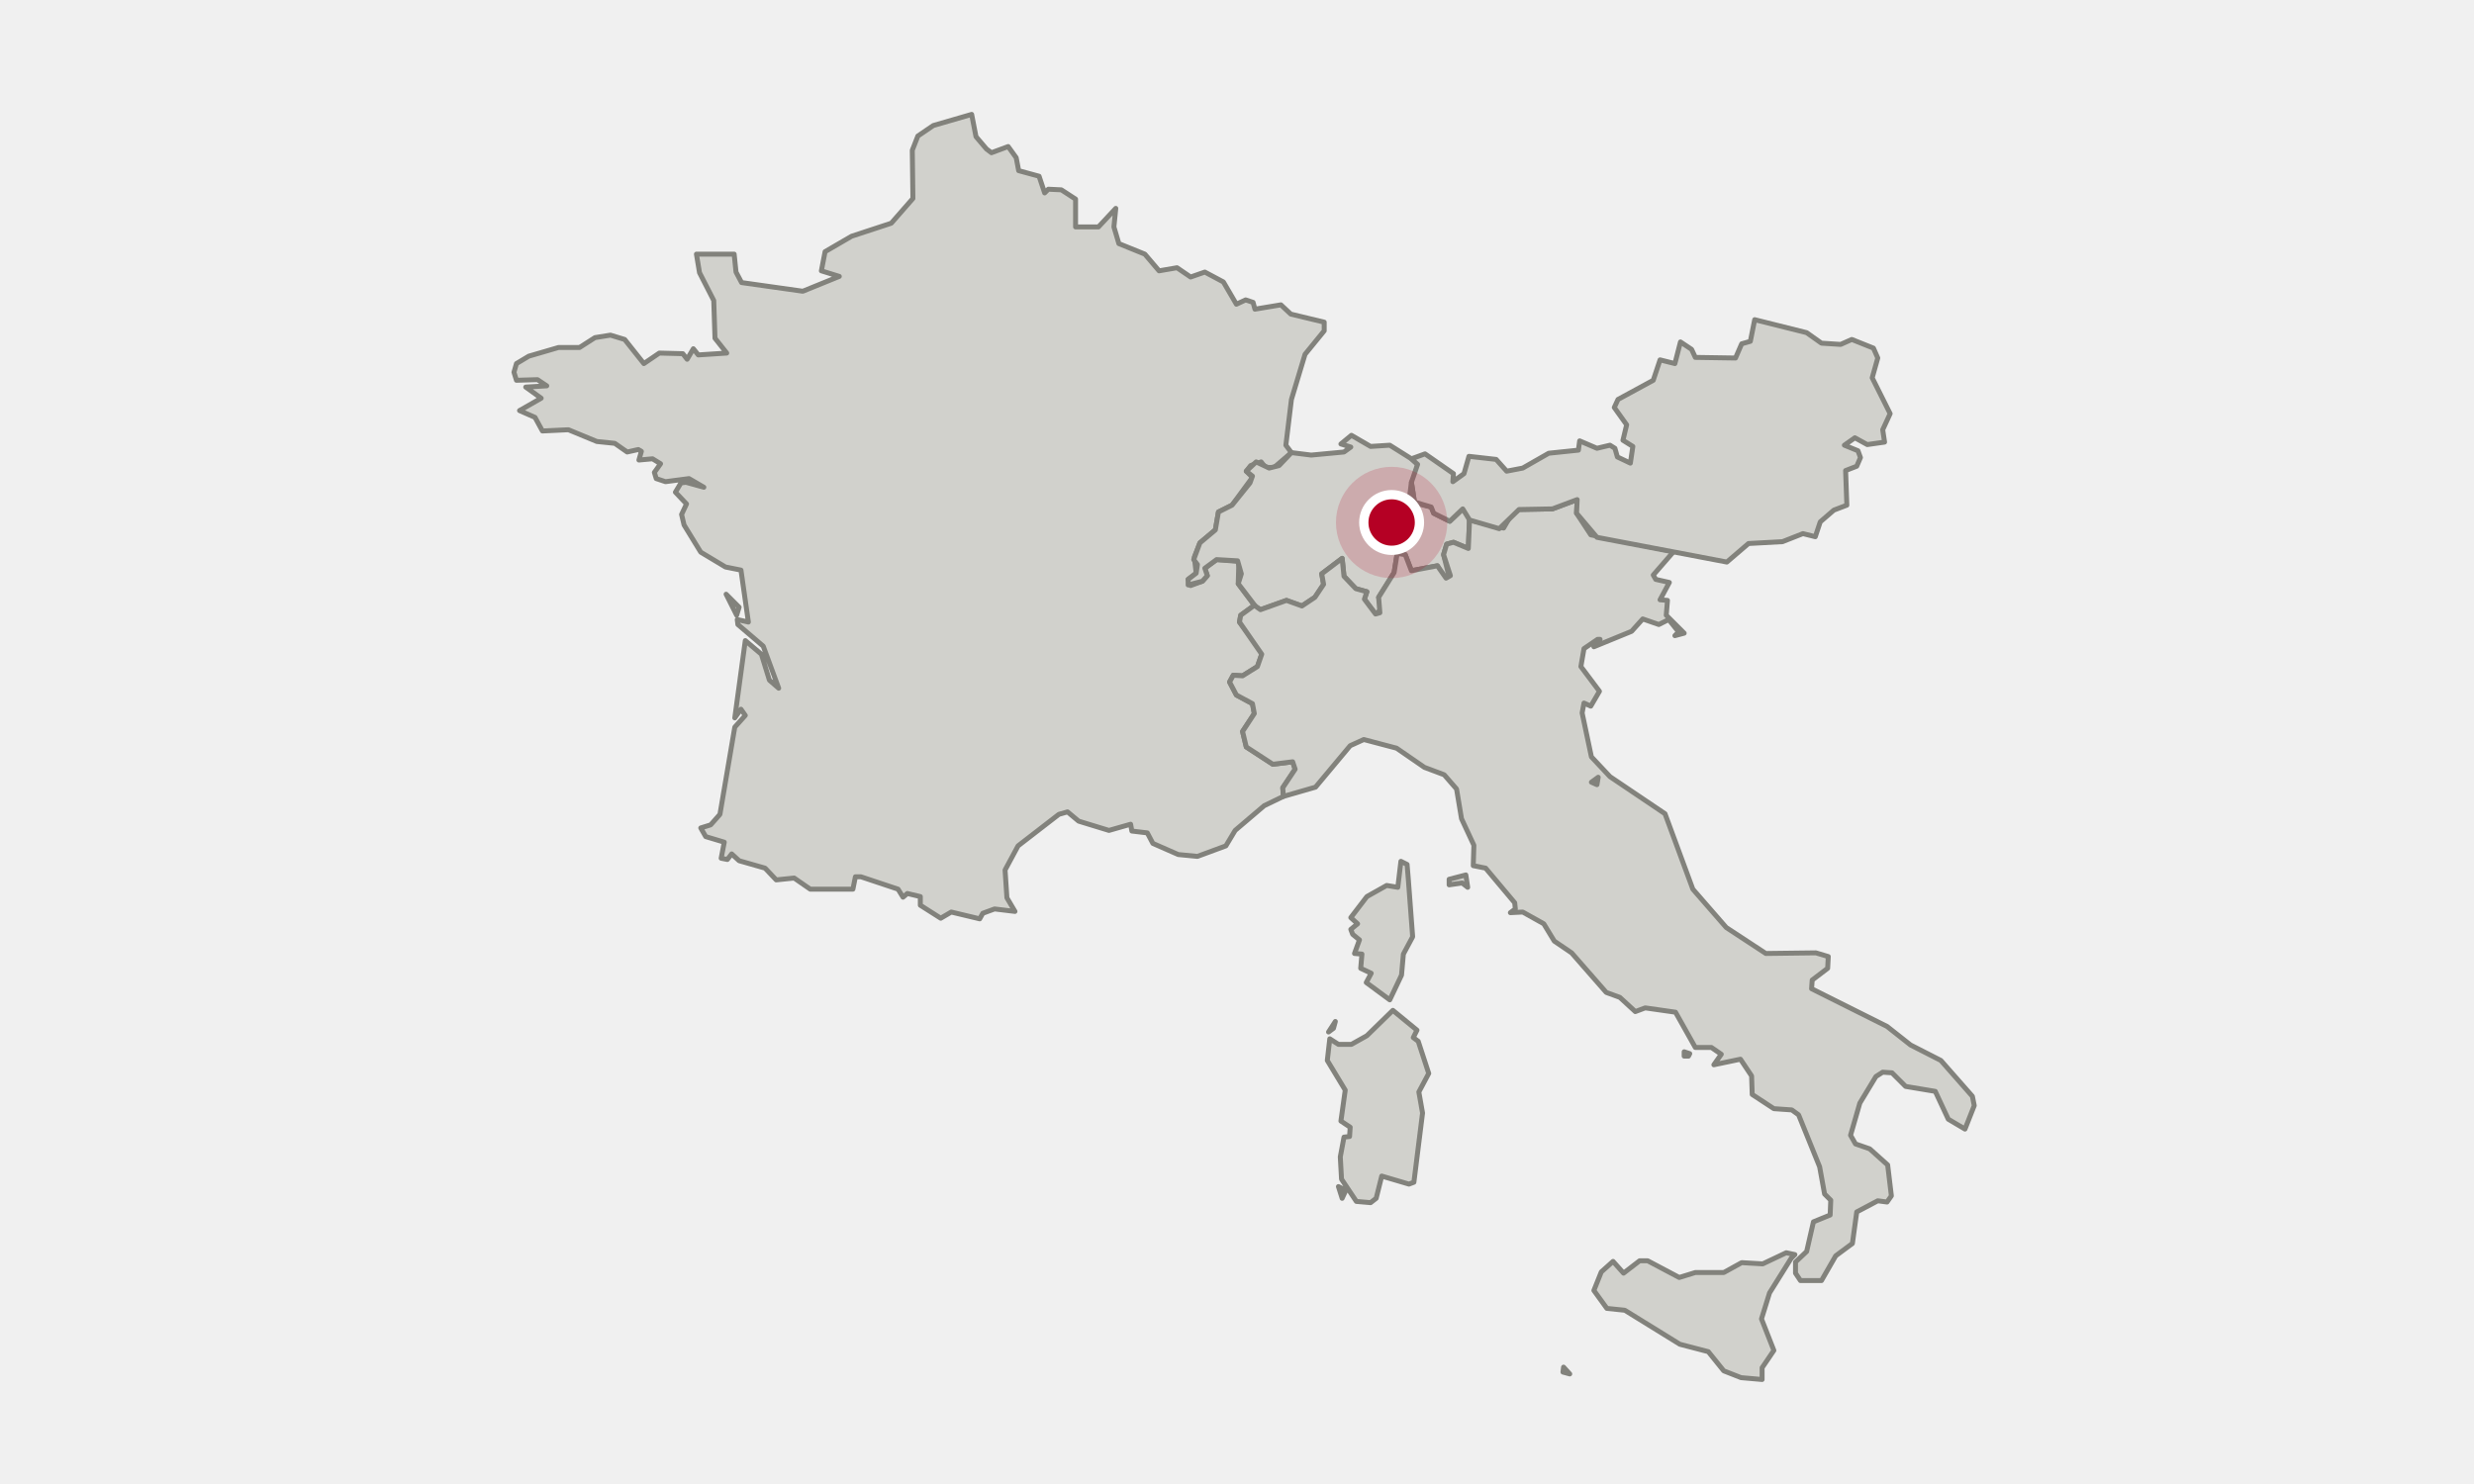
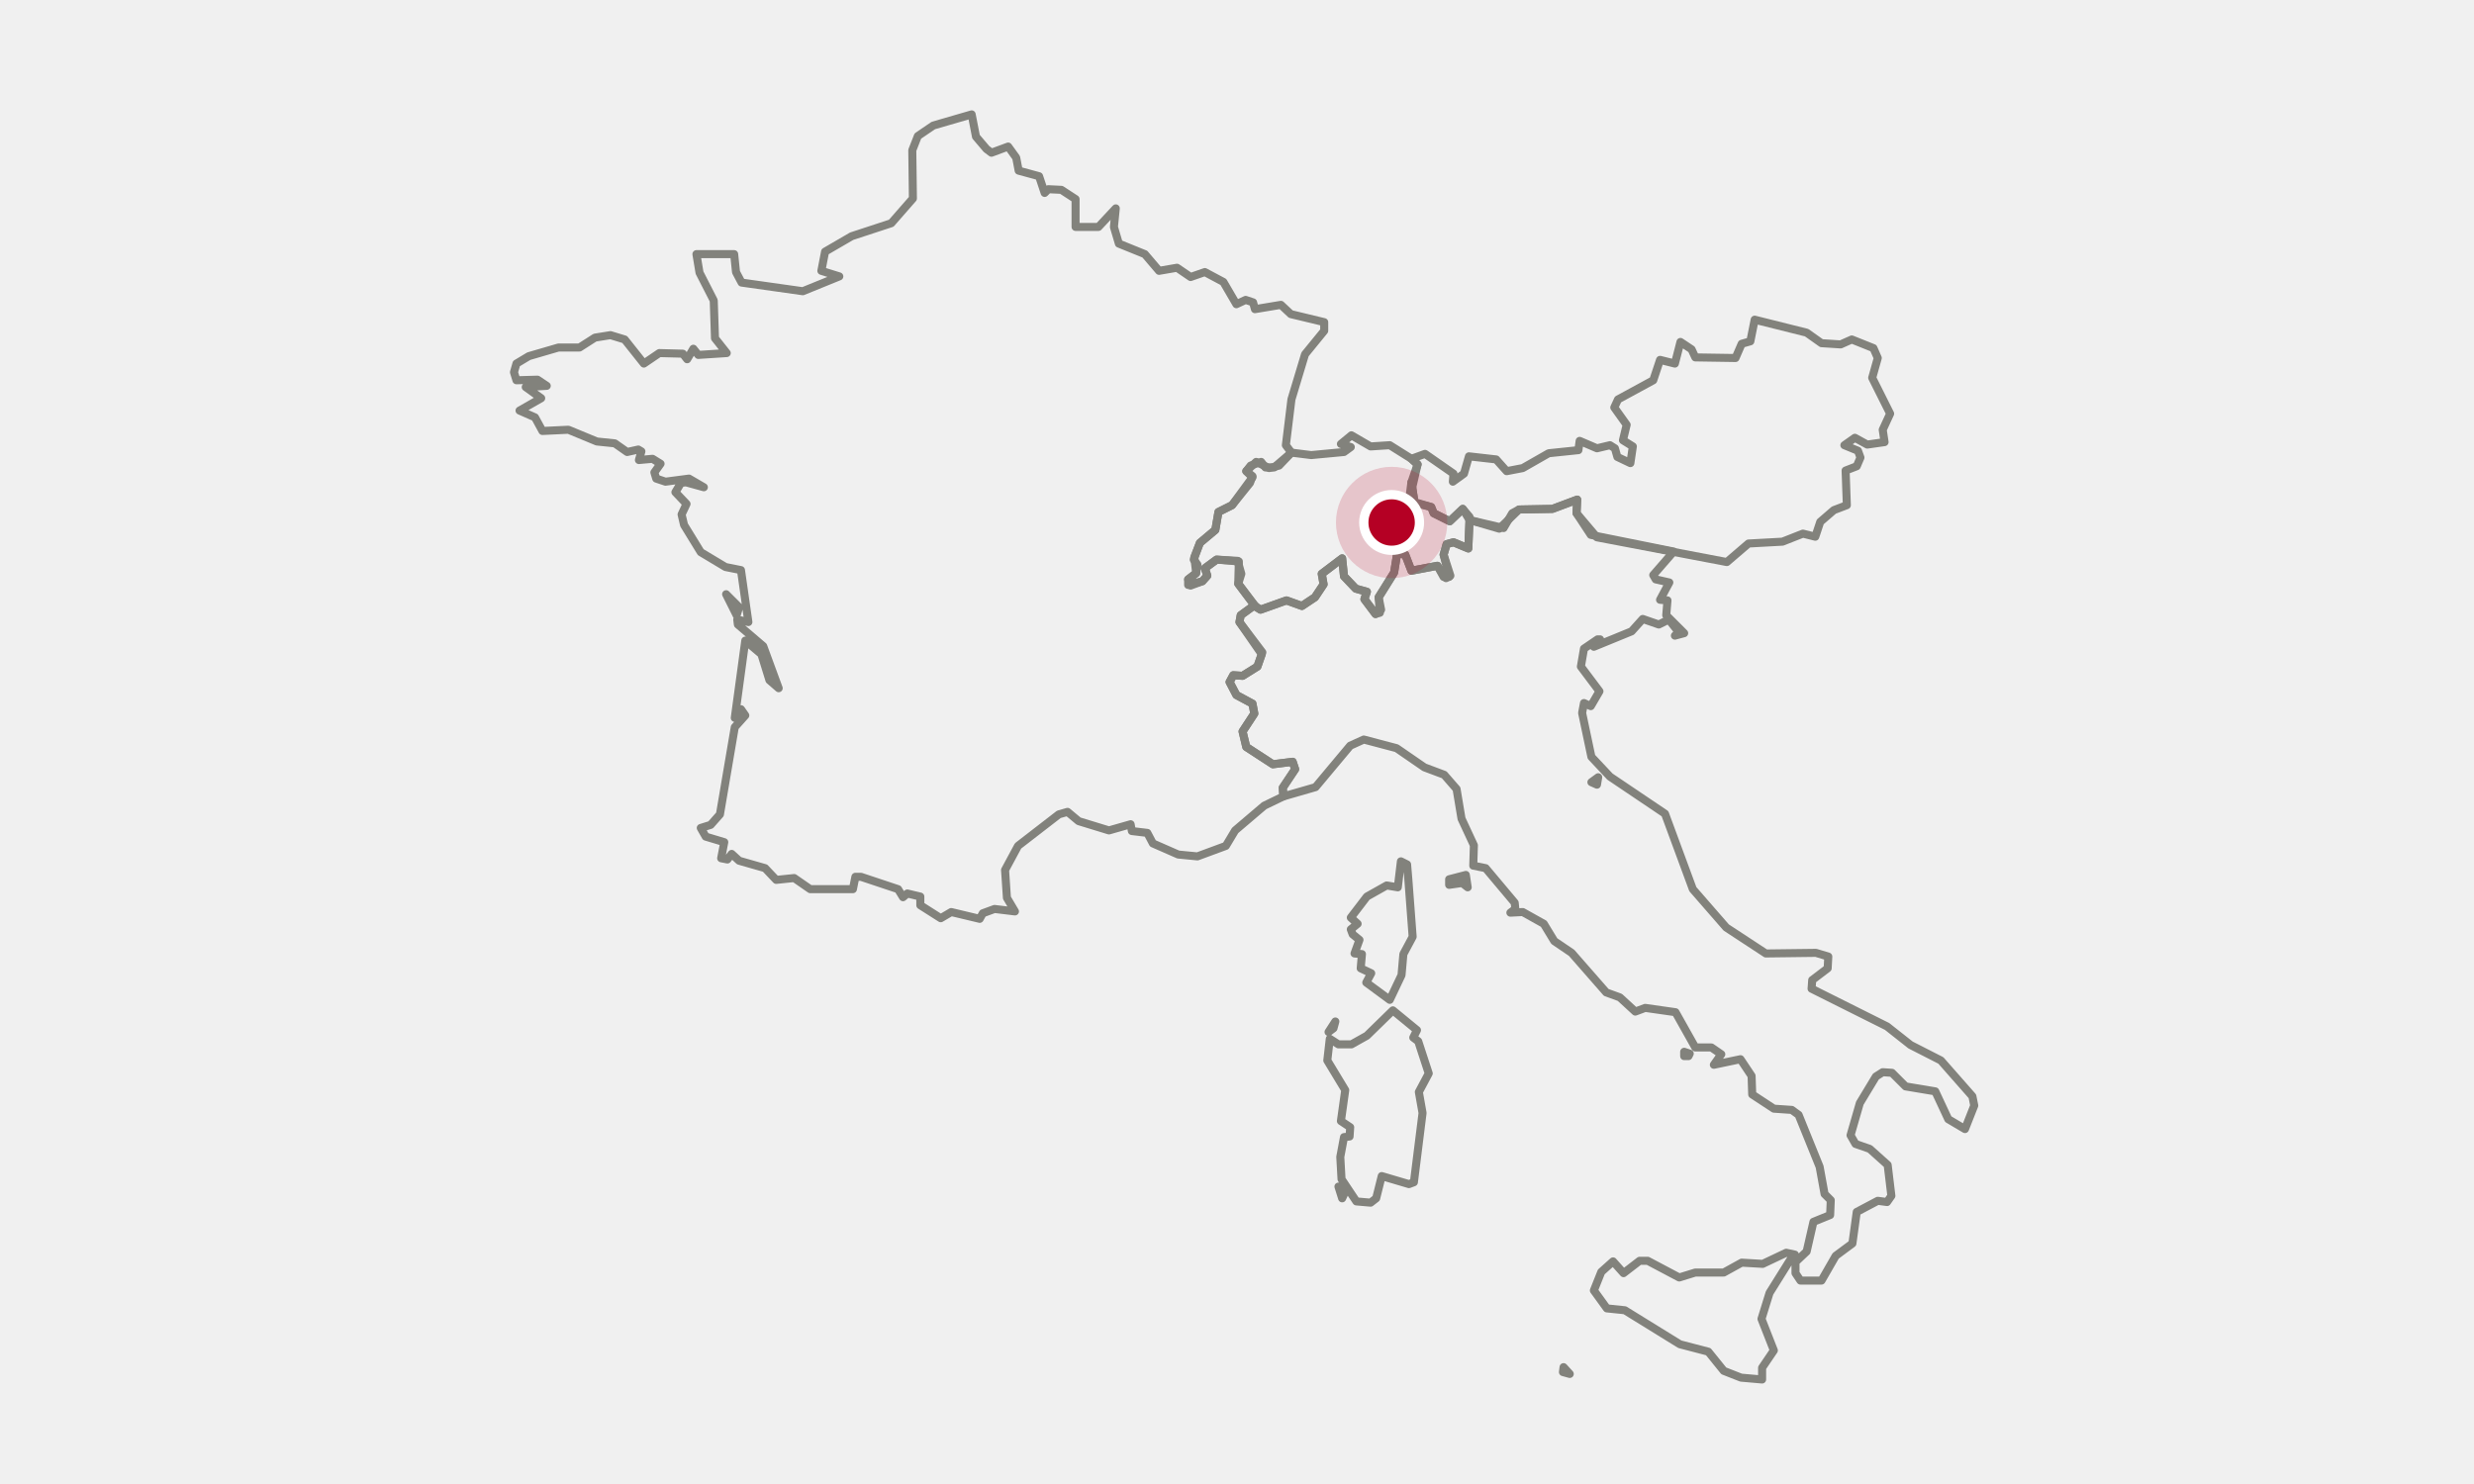
<svg xmlns="http://www.w3.org/2000/svg" width="400" height="240" viewBox="0 0 400 240">
-   <g fill="#d1d1cc" stroke="#82827c" stroke-width=".8" stroke-linejoin="round" fill-rule="evenodd">
+   <g fill="none" stroke="#82827c" stroke-width="1.3" stroke-linejoin="round" fill-rule="evenodd">
    <path data-country="FRA" d="M227.7,142.2 228.4,151.5 226.9,154.3 226.6,157.7 224.7,161.7 220.9,158.9 221.7,157.4 220,156.6 220.2,154.3 219,154.2 219.8,152 218.7,151.1 218.4,150.3 219.5,149.4 218.4,148.4 221,145 224.2,143.2 226,143.5 226.5,139.3 227.5,139.8 227.7,142.2ZM208.8,73.2 206,75.6 204.6,75.6 203.9,74.7 202.2,75.3 201.5,76.2 202.5,77.2 199.2,81.7 197,82.8 196.5,85.7 194,87.8 193.1,90.1 193.4,92.7 192.1,93.7 192.5,94.7 194.4,94 195.2,93.1 194.8,91.9 196.7,90.5 200.3,90.8 200.2,94.4 202.8,97.9 200.6,99.5 200.4,100.6 204.1,105.5 203.3,107.8 200.9,109.3 199.4,109.2 198.8,110.3 199.9,112.4 202.5,113.8 202.8,115.4 200.9,118.3 201.5,120.8 205.8,123.6 209,123.2 209.4,124.4 207.4,127.4 207.5,128.8 204.4,130.3 199.7,134.3 198.2,136.8 193.6,138.5 190.5,138.2 186.4,136.4 185.5,134.7 183,134.4 182.8,133.3 179.3,134.3 174.4,132.8 172.6,131.3 171.2,131.7 164.6,136.8 162.5,140.7 162.8,145.2 164.1,147.4 160.8,147 158.9,147.7 158.4,148.6 153.8,147.5 152.1,148.5 148.8,146.4 148.8,145 146.7,144.5 146,145.1 145.2,143.8 139.2,141.8 138.3,141.8 137.9,143.8 131,143.8 128.4,142 125.5,142.3 123.7,140.4 119.5,139.2 118.3,138.1 117.6,139 116.6,138.8 117.1,136.2 114.1,135.3 113.3,133.9 114.9,133.4 116.4,131.7 118.8,117.6 120.5,115.7 119.8,114.7 118.8,116.1 120.5,103.6 123.1,105.8 124.4,110 125.9,111.3 123.4,104.5 119.3,101 119.2,100.2 121,100.6 119.8,92.2 117.3,91.7 113.3,89.3 110.6,84.9 110.2,83.2 111,81.5 109.2,79.6 110.1,78.1 110.9,78 113.8,78.8 111.4,77.4 107.6,77.9 106.1,77.4 105.8,76.4 106.8,75 105.5,74.2 103.3,74.4 103.7,73 103.2,72.7 101.4,73.1 99.4,71.7 96.5,71.4 91.9,69.5 87.7,69.7 86.5,67.5 84,66.4 87.5,64.4 85,62.6 88.4,62.4 86.9,61.4 83.5,61.5 83.1,60.2 83.5,58.8 85.5,57.6 90.3,56.2 93.7,56.2 96.2,54.6 98.7,54.2 101,54.9 104.1,58.8 106.6,57.1 110.4,57.2 111.1,58.1 112.1,56.4 112.9,57.4 117.5,57.1 115.6,54.7 115.4,48.6 113.1,44.1 112.6,41.1 118.7,41.1 119,44 119.9,45.7 129.8,47.1 135.7,44.7 132.8,43.8 133.4,40.7 137.7,38.2 144.1,36.1 147.6,32.1 147.5,24.3 148.4,22 150.9,20.3 157.1,18.5 157.8,22.1 159.5,24.1 160.3,24.7 163,23.7 164.3,25.5 164.7,27.6 168,28.5 168.9,31.2 169.5,30.6 171.6,30.7 173.9,32.2 173.9,36.7 177.6,36.7 180.4,33.7 180.1,36.7 180.9,39.4 185.1,41.1 187.4,43.8 190.3,43.3 192.5,44.8 194.8,44 197.8,45.6 199.9,49.2 201.4,48.5 202.6,48.9 202.9,50 207.1,49.3 208.7,50.8 214.1,52.1 214.1,53.5 211,57.3 208.8,64.6 207.9,72 208.8,73.2ZM119.5,98.2 119.1,99.5 117.4,96.1 119.5,98.2Z" />
    <path data-country="CHE" d="M228.2,74.2 229.2,75.1 227.8,81.1 231.4,82 231.8,83 234.4,84.3 236.5,82.3 237.6,83.6 237.4,88.7 235,87.7 233.9,88 233.4,89.7 234.3,93.3 233.4,93.3 232.4,91.5 228.2,92.3 227.2,89.7 225.9,89.5 225.4,92.6 222.9,96.6 223.3,98.6 222.4,99.3 220.6,96.9 221,95.7 219.2,95.2 217.3,93.2 217,90.3 213.7,92.8 214,94.5 212.6,96.6 210.5,98 208,97.1 203.8,98.6 203.1,98.2 200.2,94.4 200.7,92.8 200.1,90.7 196.7,90.5 194.8,91.9 195.2,93.1 194.4,94 192.1,94.6 192.1,93.7 193.4,92.7 193.6,91.3 193,90.5 194,87.8 196.5,85.7 197,82.8 199.2,81.7 202.1,78.1 202.5,77 201.5,76.2 203.1,74.7 205.2,75.7 206.8,75.3 208.8,73.2 212,73.6 217.3,73.1 218.4,72.3 216.8,71.8 218.5,70.4 221.6,72.2 224.7,72 228.2,74.2Z" />
    <path data-country="ITA" d="M202.8,97.9 203.8,98.6 208,97.1 210.5,98 212.6,96.6 214,94.5 213.7,92.8 217,90.3 217.3,93.2 219.2,95.2 221,95.7 220.6,96.9 222.4,99.3 223.1,99.1 222.9,96.6 225.4,92.6 225.9,89.5 227.2,89.7 228.2,92.3 232.4,91.5 233.8,93.5 234.5,93.1 233.4,89.7 233.9,88 235,87.7 237.4,88.7 237.6,84.1 243.1,85.4 244.5,83 245.6,82.4 251,82.3 255,80.8 254.9,83 257.2,86.5 270.6,89.2 267.3,93 267.7,93.7 269.9,94.2 268.4,97 269.6,97.1 269.4,99.5 272.3,102.4 270.8,102.8 271.4,102.2 269.8,100.2 268.2,101 265.6,100.1 263.8,102.1 257.7,104.6 258.7,103.4 258.3,103.4 256.1,104.9 255.6,107.8 258.6,111.8 257.2,114.2 256.1,113.7 255.8,115.3 257.3,122.4 260.3,125.6 269.2,131.6 273.7,143.8 279.1,150 285.5,154.2 293.6,154.1 295.6,154.7 295.5,156.6 293,158.5 292.9,159.9 305.1,166 308.9,169 313.8,171.5 318.9,177.3 319.2,178.8 317.7,182.6 315,181 312.9,176.5 308.1,175.7 305.9,173.5 304.4,173.4 303.3,174.1 300.7,178.4 299.2,183.6 300,185 302.3,185.8 305.2,188.4 305.8,193.4 305.1,194.4 303.6,194.2 300.2,196 299.5,201.1 296.8,203.1 294.5,207.1 291.1,207.1 290.3,205.9 290.3,204.1 292.1,202.4 293.2,197.6 295.9,196.5 296,194.1 295,193.1 294.2,188.7 290.8,180.3 289.7,179.5 286.8,179.3 283.3,177 283.2,174 281.4,171.3 277.1,172.2 278.3,170.5 276.7,169.4 274.1,169.4 270.9,163.7 266,163 264.4,163.6 261.9,161.3 259.7,160.5 254.1,154.1 251.3,152.2 249.6,149.4 246.2,147.5 244.2,147.6 245,147 244.9,146 240.2,140.4 238.2,140 238.3,136.7 236.3,132.4 235.5,127.6 233.5,125.3 230.3,124.1 225.8,121 220.5,119.6 218.3,120.6 212.7,127.3 207.5,128.8 207.4,127.4 209.4,124.4 209,123.2 205.8,123.6 201.5,120.8 200.9,118.3 202.8,115.4 202.5,113.8 199.9,112.4 198.8,110.3 199.4,109.2 200.9,109.3 203.3,107.8 204,105.8 200.4,100.6 200.6,99.5 202.8,97.9ZM258.2,126.9 258.4,125.7 257.3,126.5 258.2,126.9ZM237,141.5 237.3,143.5 236.4,142.8 234.3,143.1 234.3,142.2 237,141.5ZM273,170.8 272.3,170.8 272.3,170.1 273.2,170.4 273,170.8ZM253.8,222.2 252.7,221.9 252.8,221.1 253.8,222.2ZM289.6,203.5 286.1,209.1 284.8,213.3 286.8,218.4 284.9,221.2 284.9,223.1 281.5,222.8 278.7,221.7 276.2,218.6 271.6,217.4 262.7,211.9 259.8,211.6 257.7,208.7 258.9,205.7 260.8,204 262.5,205.9 265.1,203.9 266.4,203.9 271.5,206.6 274.1,205.8 278.7,205.8 281.6,204.2 285,204.4 288.8,202.6 290.2,202.9 289.6,203.5ZM229.3,168.4 231,173.6 229.4,176.6 230,180 228.6,191.2 227.8,191.5 223.4,190.2 222.5,193.8 221.6,194.5 219.3,194.3 216.9,190.7 216.7,187.1 217.3,183.9 218.2,183.8 218.3,182.3 216.8,181.3 217.5,176.3 214.6,171.5 215,168 216.4,168.9 218.5,168.9 221,167.5 225.2,163.4 229.1,166.6 228.5,167.8 229.3,168.4ZM217.6,192.5 217,193.8 216.4,191.9 217.6,192.5ZM215.6,166.3 214.8,166.9 215.9,165.2 215.6,166.3Z" />
    <path data-country="AUT" d="M228.2,78 229.2,75.1 228.2,74.2 230.4,73.4 235,76.6 234.9,77.9 236.7,76.6 237.5,73.8 241.9,74.3 243.6,76.2 246.2,75.7 250.4,73.3 255.2,72.8 255.4,71.3 258.2,72.5 260.3,72 261.1,72.5 261.5,73.9 263.6,74.9 264,72.2 262.4,71.2 263,68.7 261,65.9 261.6,64.6 267.3,61.5 268.4,58.2 270.8,58.8 271.7,55.3 273.5,56.5 274.1,57.8 280.6,57.9 281.6,55.6 283,55.2 283.7,51.7 292.1,53.8 294.5,55.5 297.6,55.7 299.4,54.9 302.9,56.3 303.6,57.9 302.7,61.1 305.6,66.9 304.4,69.5 304.7,71.5 301.9,71.9 299.9,70.8 298.2,72 300.4,72.9 300.8,74 300.2,75.4 298.4,76.1 298.6,81.7 296.5,82.5 294.3,84.4 293.5,86.8 291.5,86.3 288.2,87.6 282.7,87.9 279.2,90.9 258.2,86.9 254.9,83 255,80.8 251,82.3 245.6,82.4 242.4,85.5 237.6,84.1 236.5,82.3 234.4,84.3 231.8,83 231.4,82 228.7,81.2 228.2,78Z" />
    <path data-country="LIE" d="M228.7,81.2 227.8,81.1 228.2,78 228.7,81.2Z" />
  </g>
  <g data-coordinates="9.215,46.836">
    <circle cx="225" cy="84.5" r="9" fill="#b50024" opacity=".18" />
    <circle cx="225" cy="84.5" r="4.5" fill="#b50024" stroke="#fff" stroke-width="1.5" />
  </g>
</svg>
